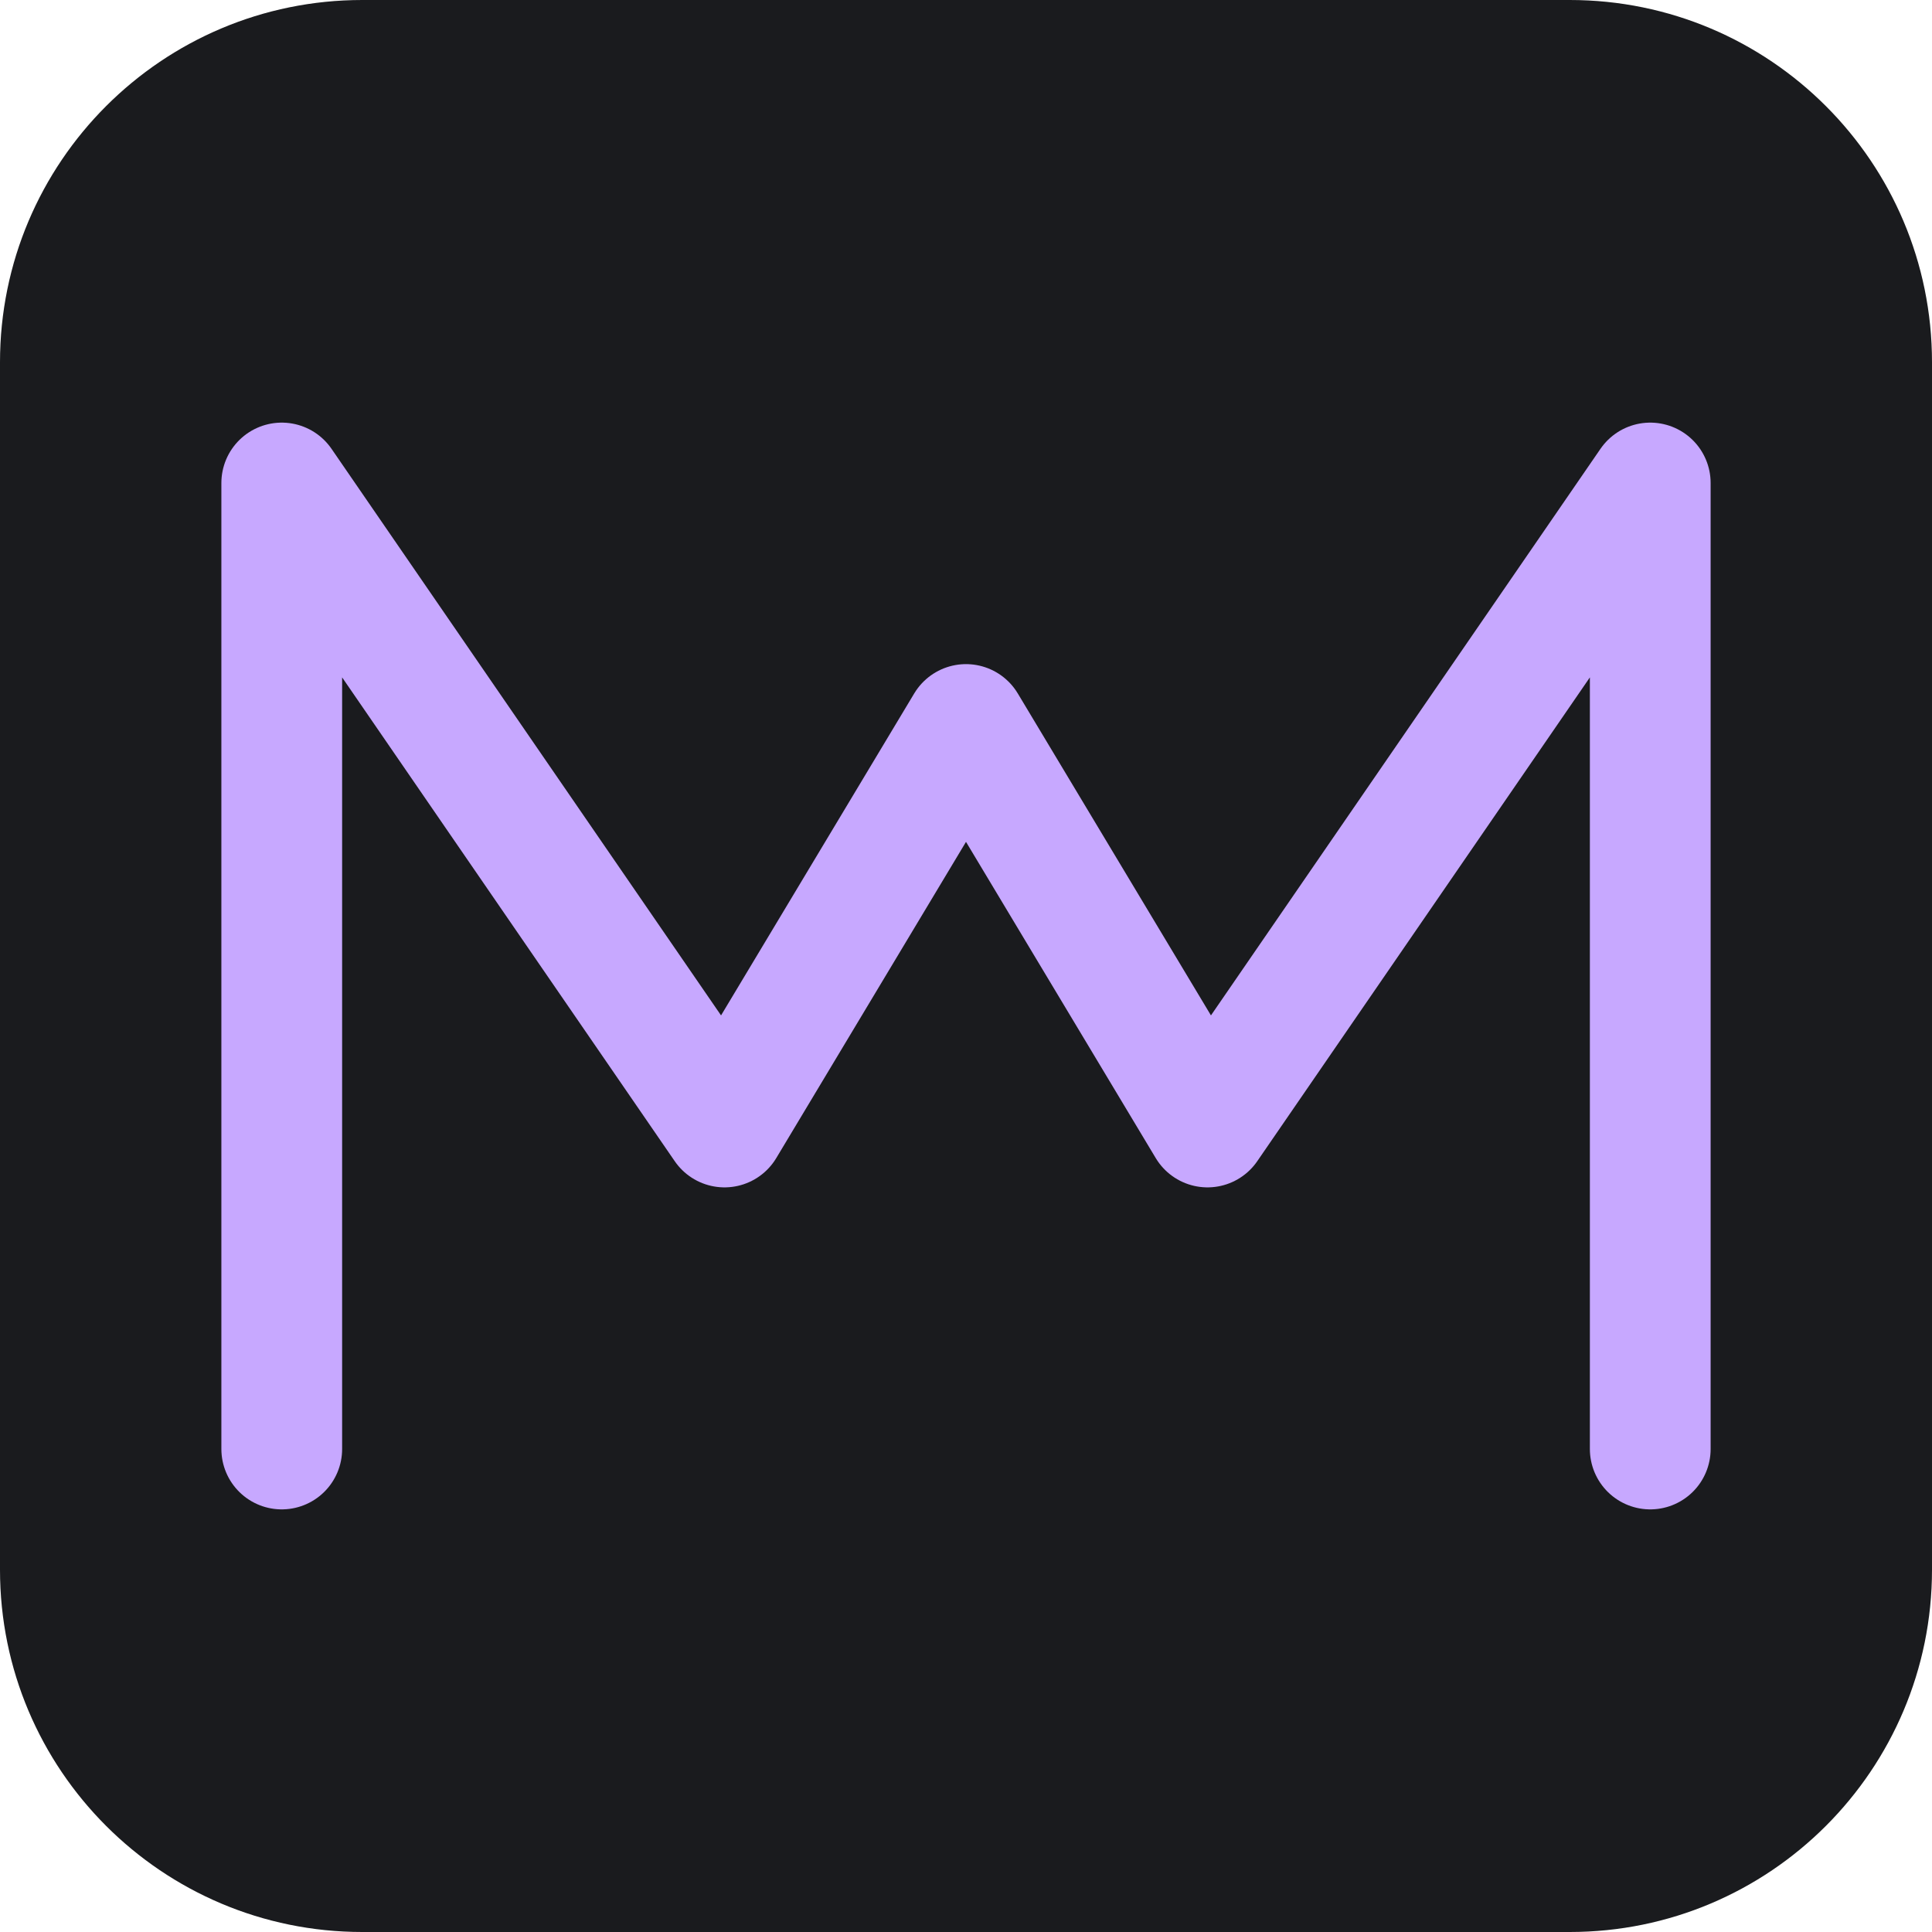
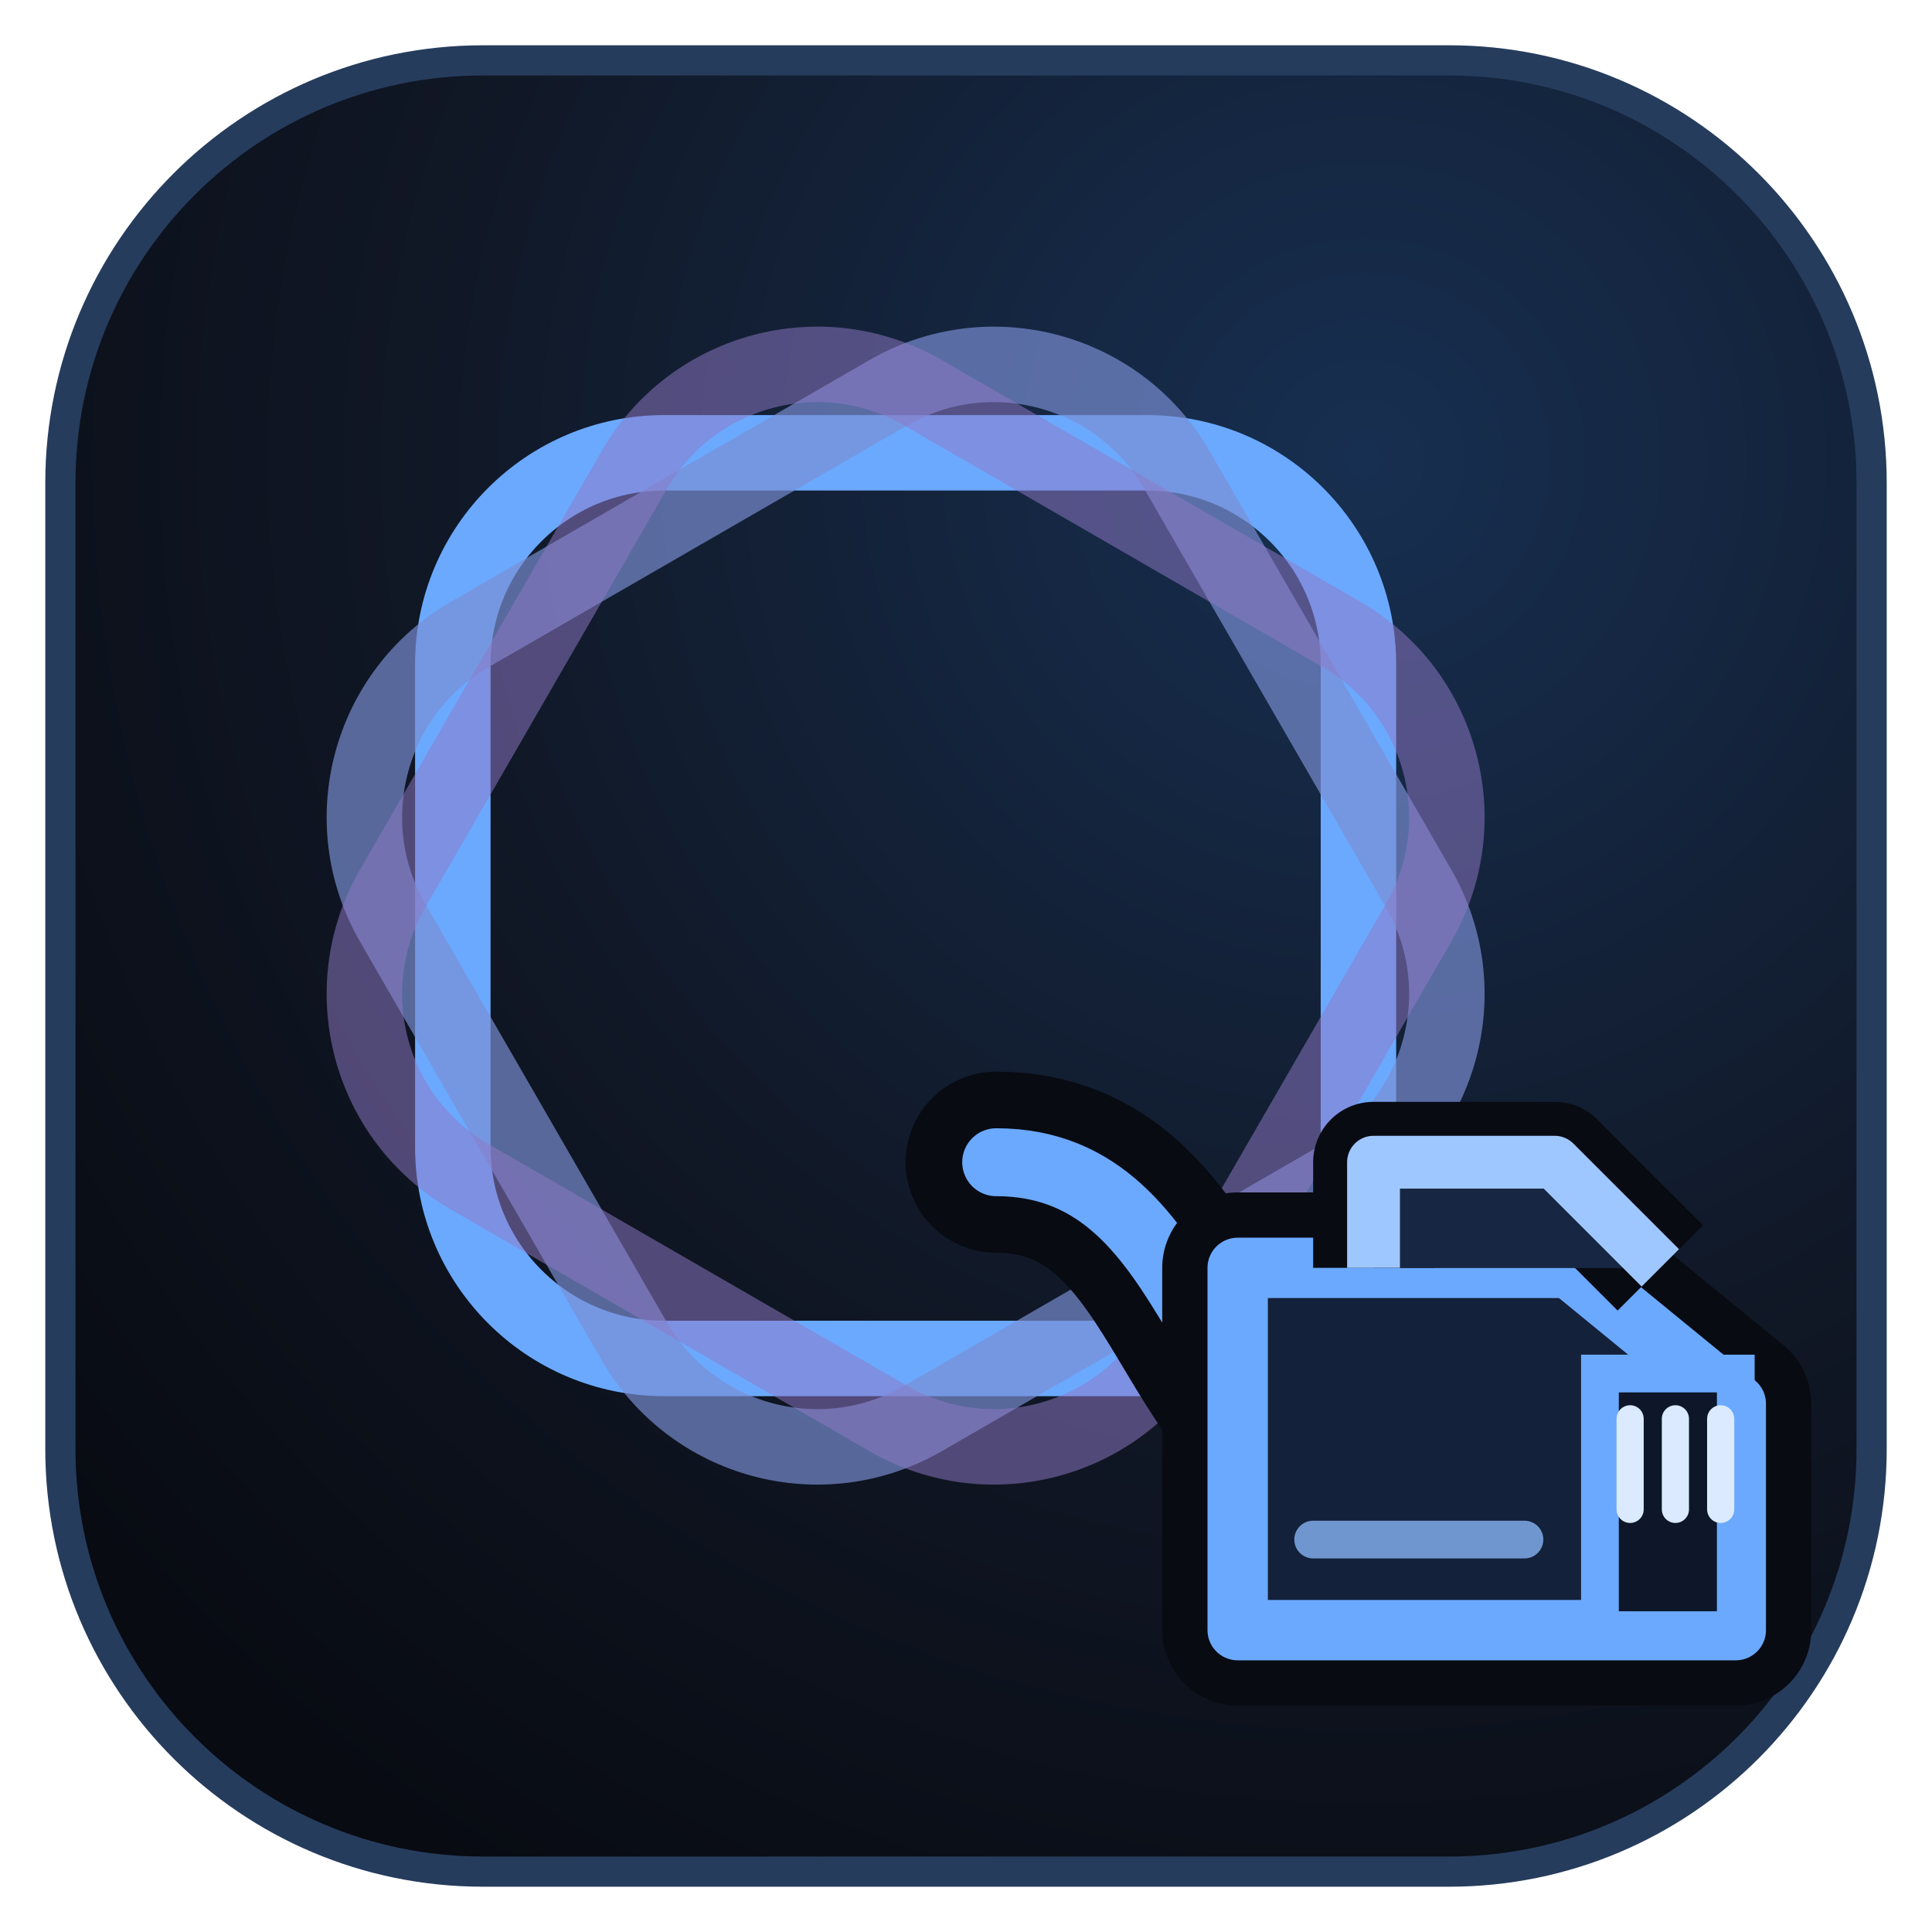
- <svg xmlns="http://www.w3.org/2000/svg" viewBox="0 0 96 96" width="96" height="96">
-   <rect width="96" height="96" rx="18" fill="#1a1b1e" />
-   <path d="M14 72 L14 24 L36 56 L48 36 L60 56 L82 24 L82 72" fill="none" stroke="#c7a8ff" stroke-width="6" stroke-linejoin="round" stroke-linecap="round" />
+ <svg xmlns="http://www.w3.org/2000/svg" viewBox="0 0 128 128" width="96" height="96" role="img" aria-labelledby="title desc">
+   <defs>
+     <radialGradient id="glow" cx="72%" cy="22%" r="92%">
+       <stop offset="0" stop-color="#172f51" />
+       <stop offset="0.58" stop-color="#101725" />
+       <stop offset="1" stop-color="#080b12" />
+     </radialGradient>
+   </defs>
+   <rect x="4" y="4" width="120" height="120" rx="28" fill="url(#glow)" stroke="#263c5d" stroke-width="2" />
+   <g fill="none" stroke-width="5" stroke-linejoin="round">
+     <rect x="30" y="30" width="60" height="60" rx="14" stroke="#6ba9ff" />
+     <rect x="30" y="30" width="60" height="60" rx="14" stroke="#7b8fd4" stroke-opacity="0.68" transform="rotate(60 60 60)" />
+     <rect x="30" y="30" width="60" height="60" rx="14" stroke="#8f79c6" stroke-opacity="0.52" transform="rotate(120 60 60)" />
+   </g>
+   <path d="M66 77c14 0 13 20 25 20" fill="none" stroke="#080b12" stroke-width="12" stroke-linecap="round" />
+   <path d="M66 77c14 0 13 20 25 20" fill="none" stroke="#6ba9ff" stroke-width="4.5" stroke-linecap="round" />
+   <path d="M82 84h22l11 9v15H82z" fill="#14213a" stroke="#080b12" stroke-width="10" stroke-linejoin="round" paint-order="stroke fill" />
+   <path d="M82 84h22l11 9v15H82z" fill="#14213a" stroke="#6ba9ff" stroke-width="4" stroke-linejoin="round" />
+   <path d="M91 84v-7h12l7 7" fill="#172743" stroke="#080b12" stroke-width="8" stroke-linejoin="round" paint-order="stroke fill" />
+   <path d="M91 84v-7h12l7 7" fill="#172743" stroke="#9fc7ff" stroke-width="3.5" stroke-linejoin="round" />
+   <path d="M106 91h9v17h-9z" fill="#0d1729" stroke="#6ba9ff" stroke-width="2.5" />
+   <path d="M108 94v6M111 94v6M114 94v6" stroke="#dbeaff" stroke-width="1.8" stroke-linecap="round" />
+   <path d="M87 102h14" stroke="#8dbdff" stroke-width="2.5" stroke-linecap="round" opacity="0.75" />
</svg>
